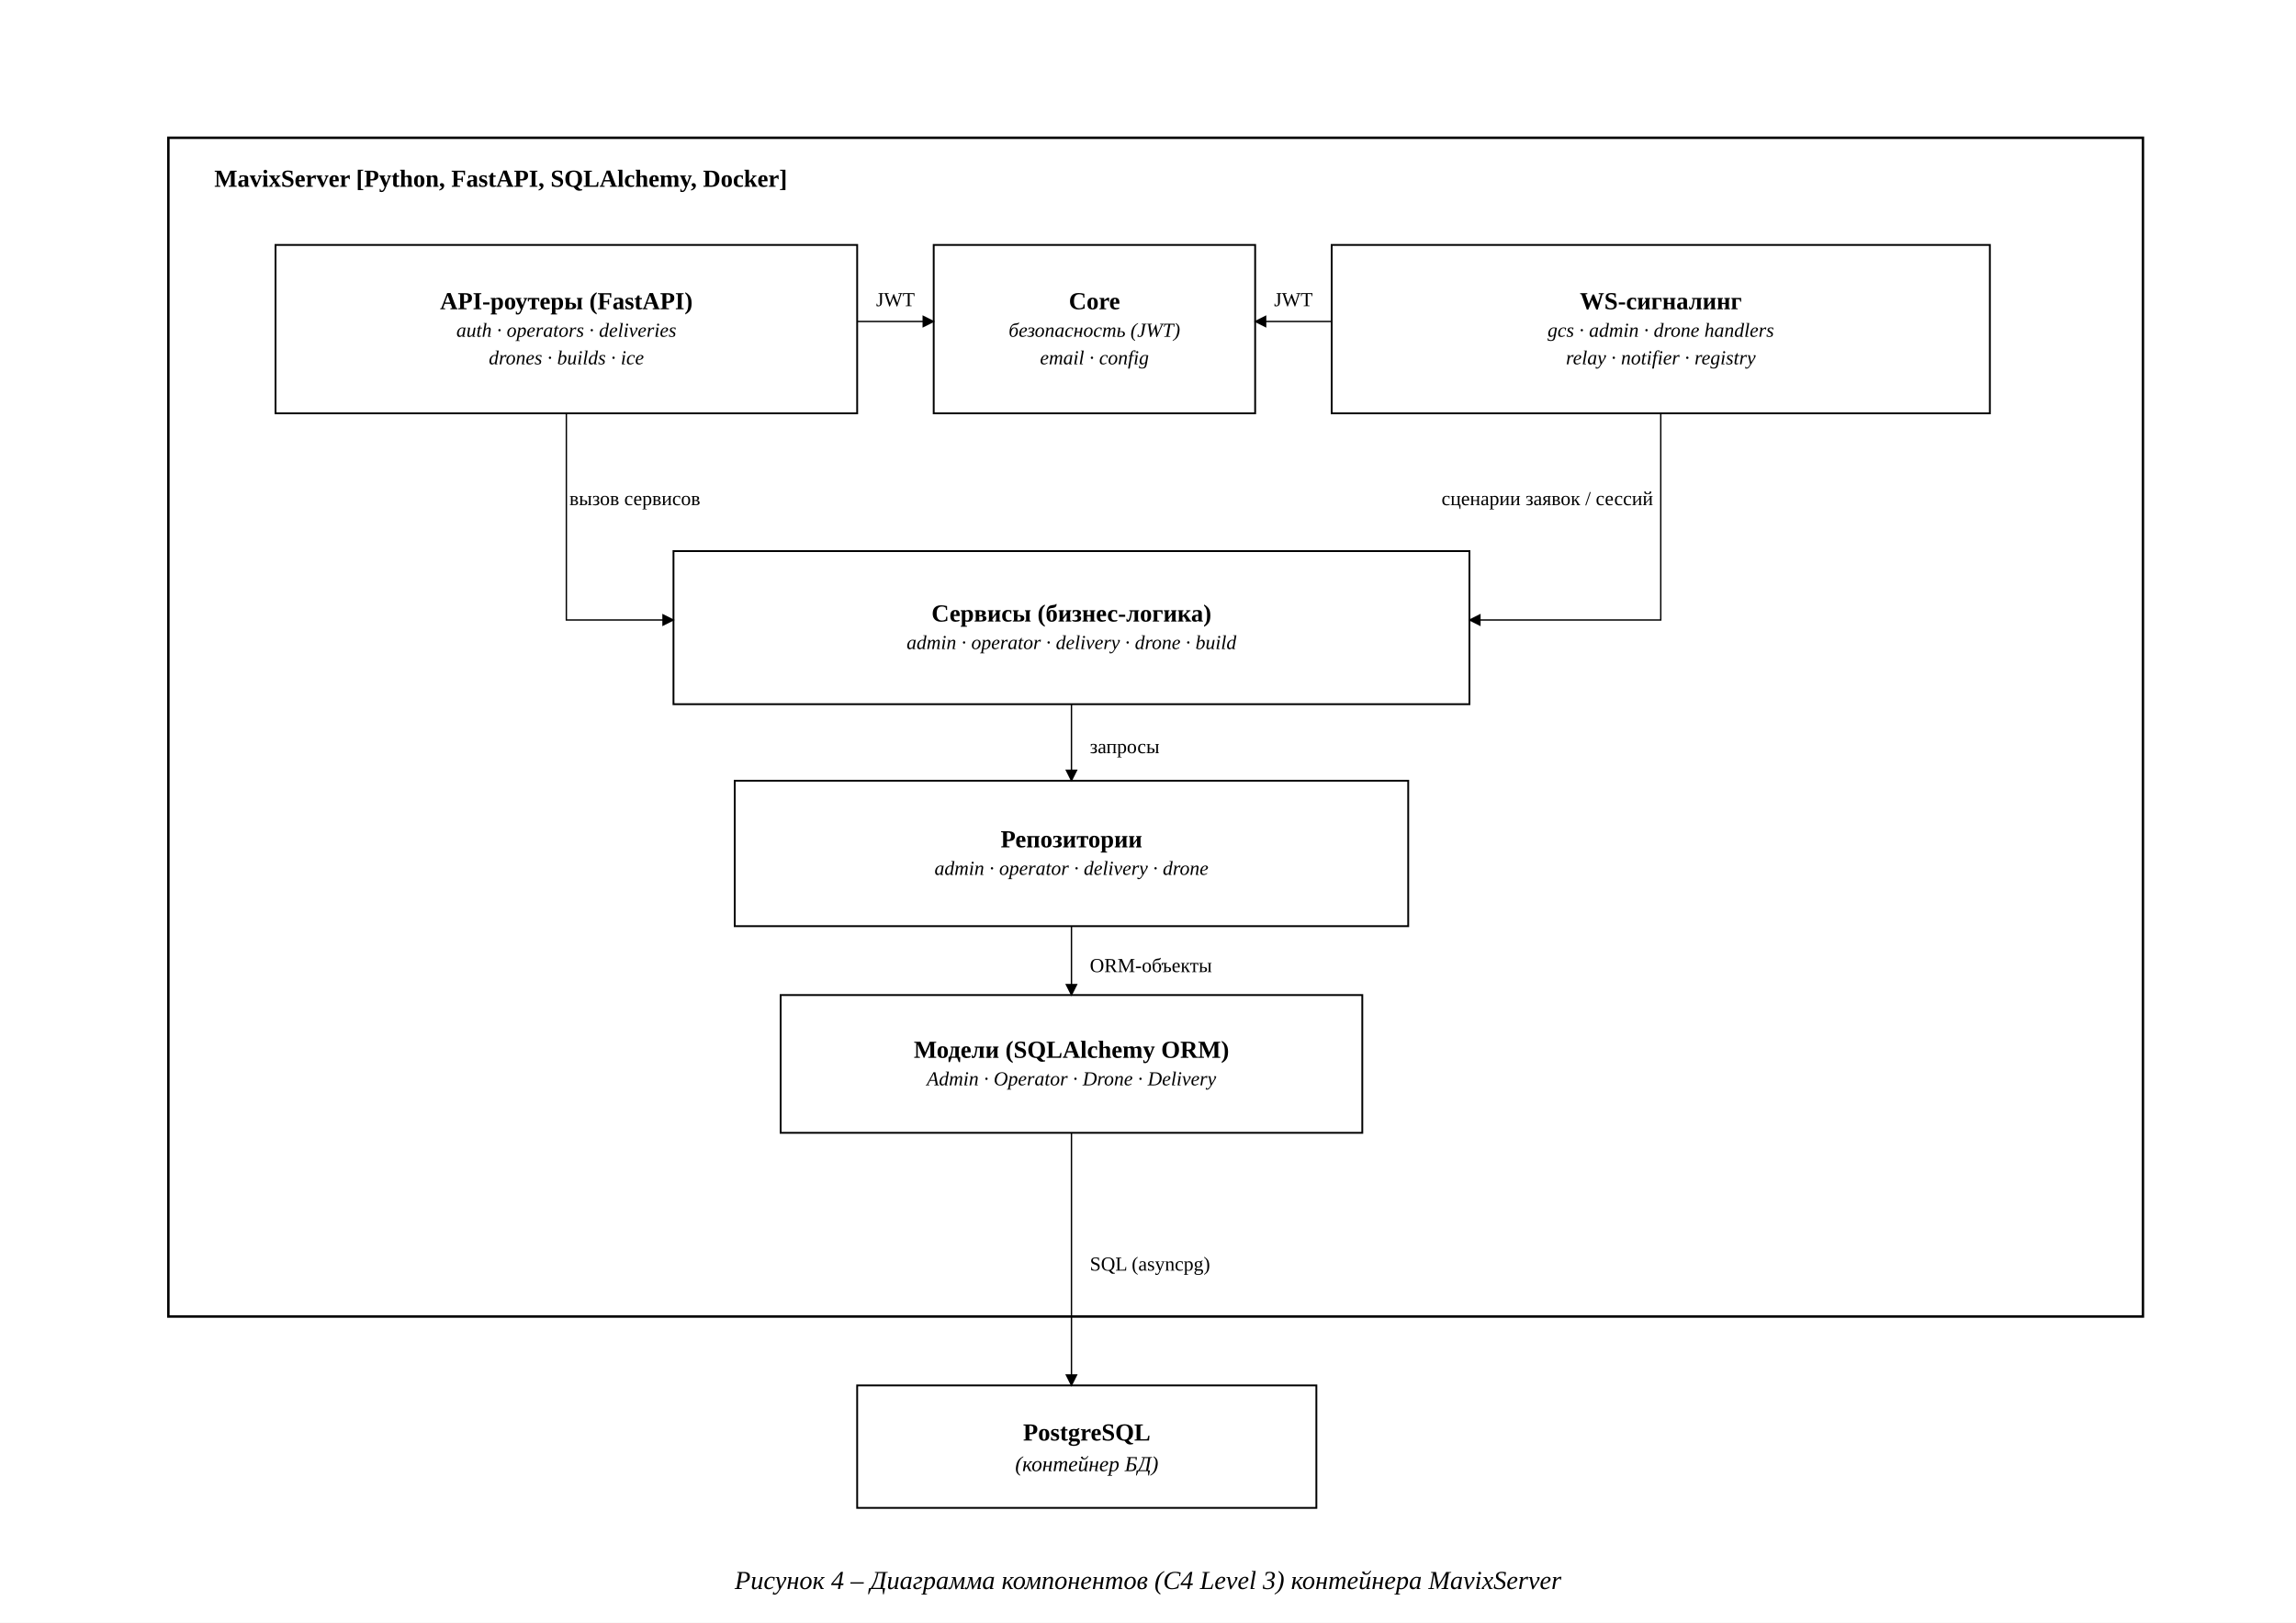
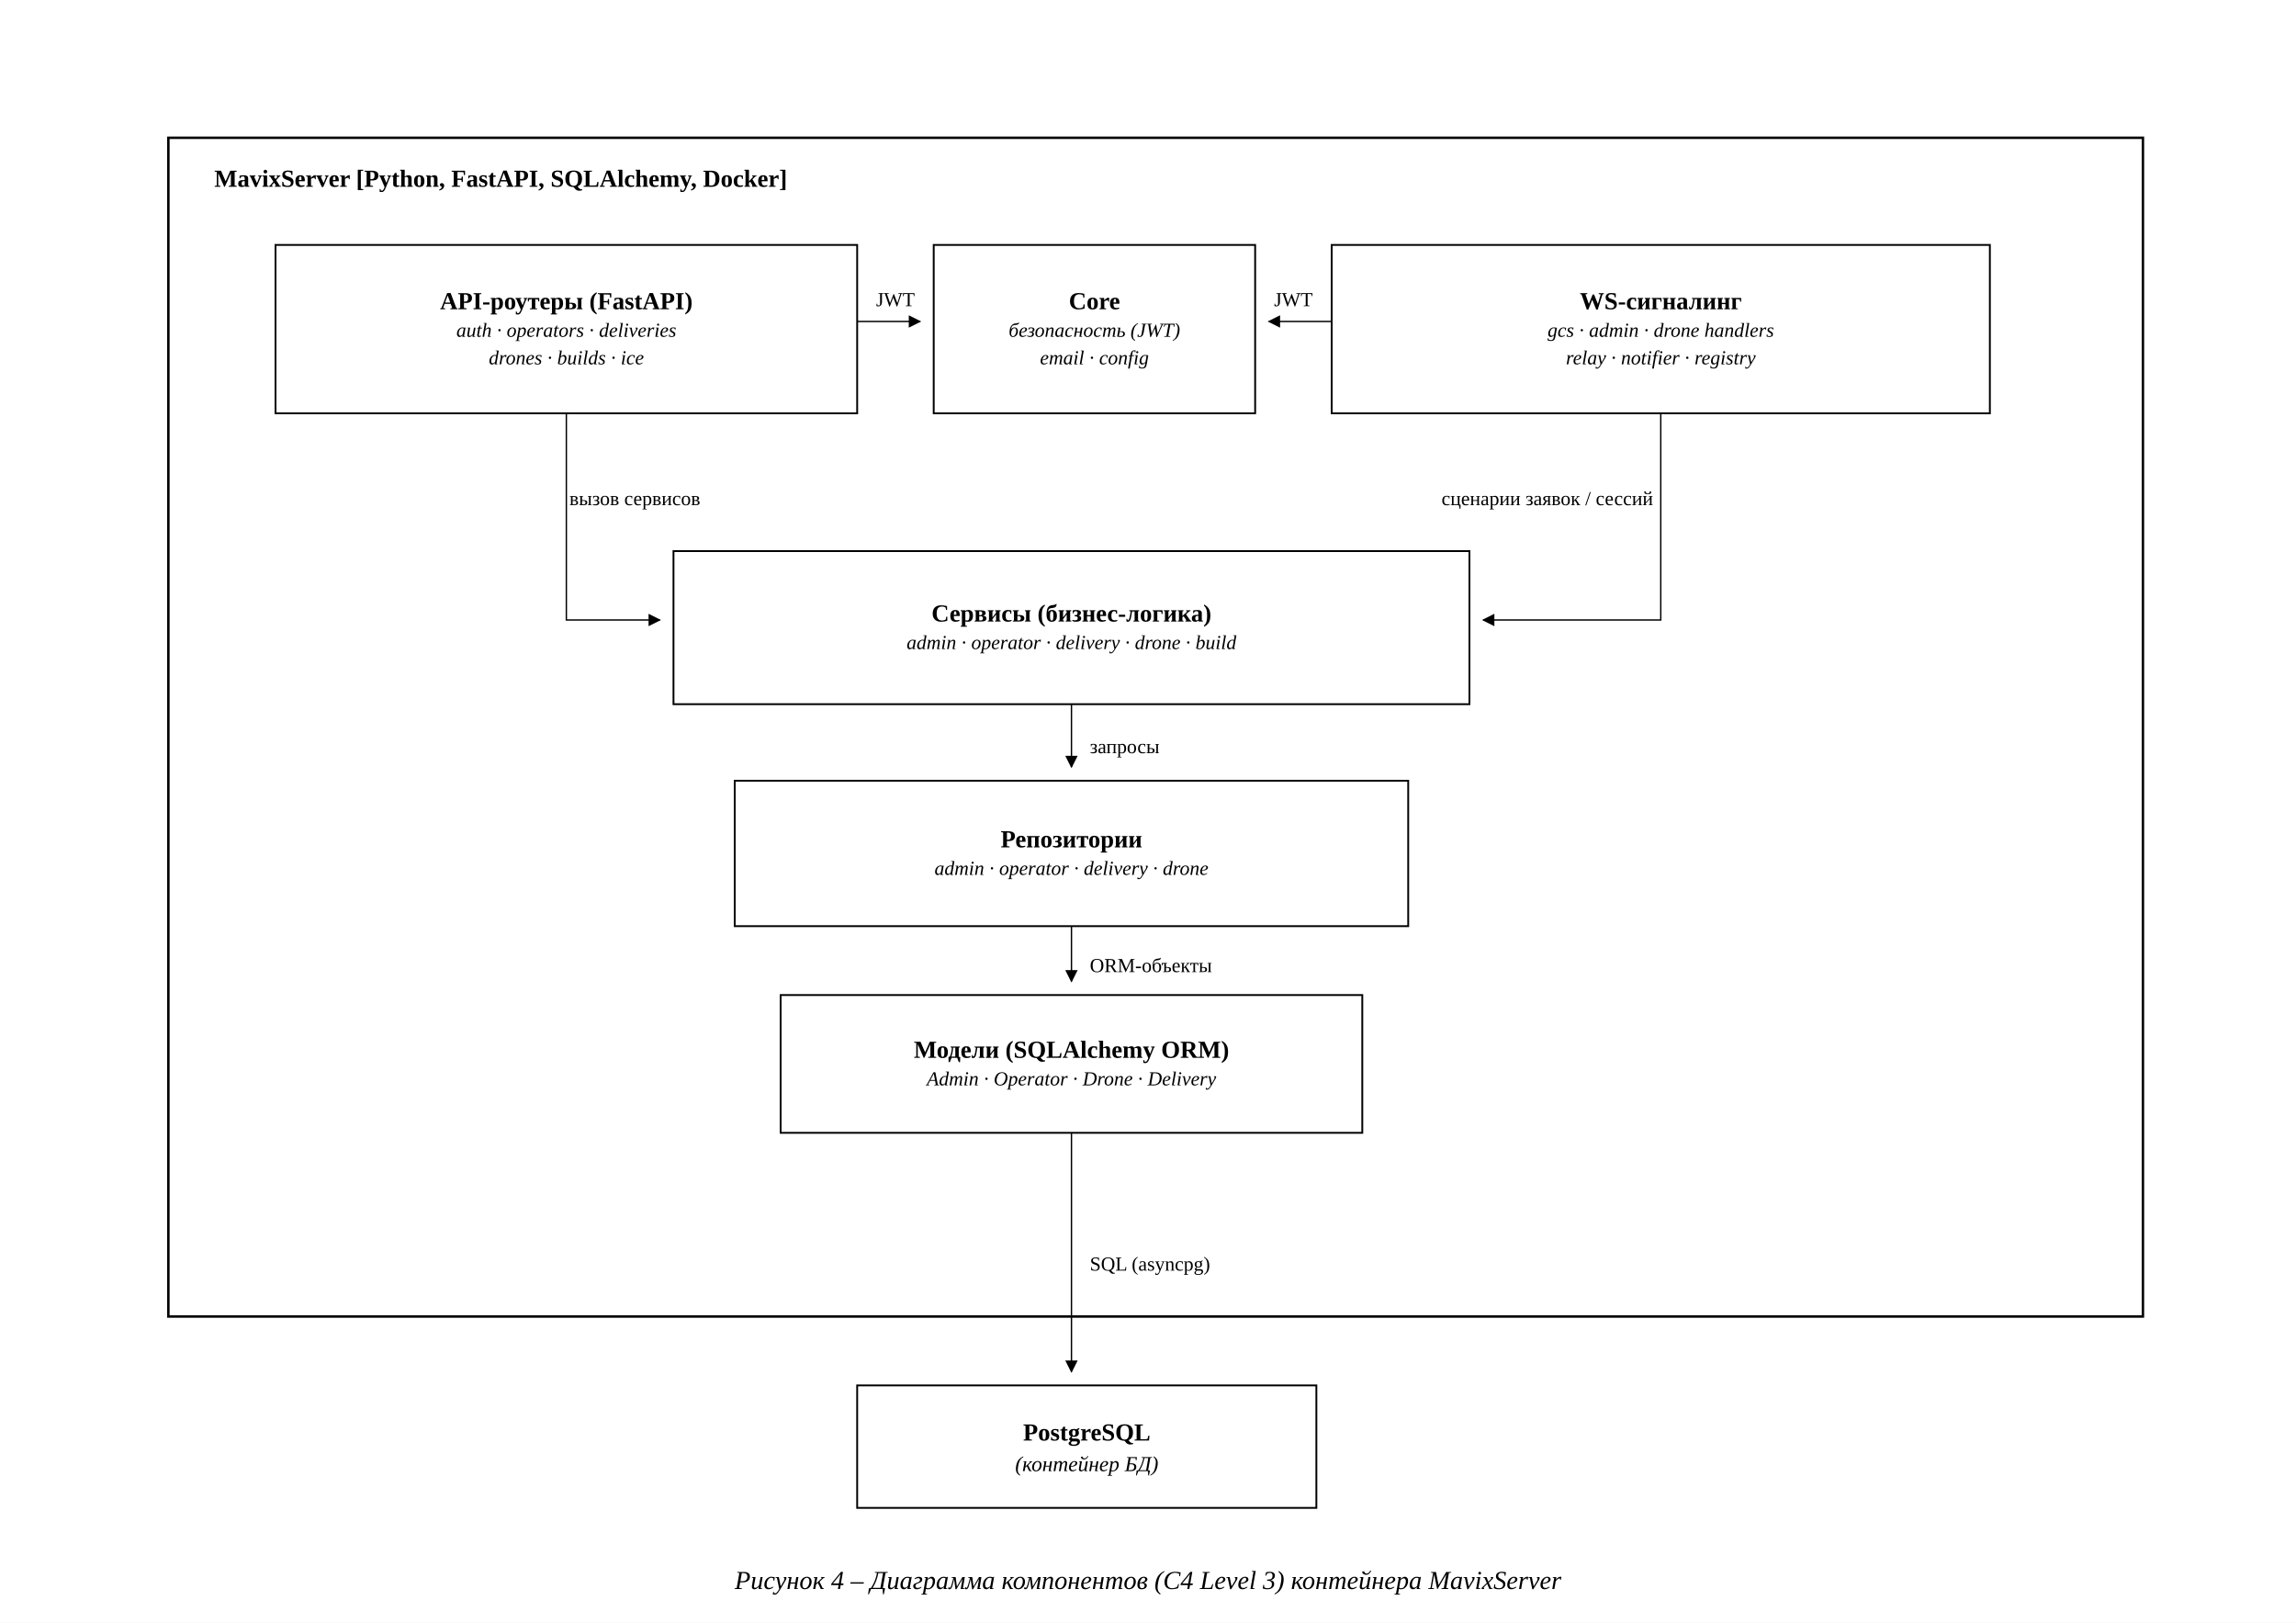
<svg xmlns="http://www.w3.org/2000/svg" width="1500" height="1060" viewBox="0 0 1500 1060" font-family="Liberation Serif, Times New Roman, serif">
  <rect width="1500" height="1060" fill="#fff" />
  <defs>
    <marker id="arr" viewBox="0 0 10 10" refX="9" refY="5" markerWidth="9" markerHeight="9" orient="auto-start-reverse">
      <path d="M 0 0 L 10 5 L 0 10 z" fill="#000" />
    </marker>
    <marker id="open" viewBox="0 0 10 10" refX="10" refY="5" markerWidth="11" markerHeight="11" orient="auto">
      <path d="M 0 0 L 10 5 L 0 10" fill="none" stroke="#000" />
    </marker>
  </defs>
  <rect x="110.0" y="90.0" width="1290.0" height="770.0" stroke="#000" fill="none" stroke-width="1.6" />
  <text x="140.0" y="122.0" text-anchor="start" font-size="16" font-weight="bold">MavixServer  [Python, FastAPI, SQLAlchemy, Docker]</text>
  <rect x="180.0" y="160.0" width="380.0" height="110.0" stroke="#000" fill="none" stroke-width="1.2" />
  <text x="370.0" y="202.0" text-anchor="middle" font-size="16" font-weight="bold">API-роутеры (FastAPI)</text>
  <text x="370.0" y="220.0" text-anchor="middle" font-size="13" font-style="italic">auth · operators · deliveries</text>
  <text x="370.0" y="238.0" text-anchor="middle" font-size="13" font-style="italic">drones · builds · ice</text>
  <rect x="610.0" y="160.0" width="210.0" height="110.0" stroke="#000" fill="none" stroke-width="1.2" />
  <text x="715.0" y="202.0" text-anchor="middle" font-size="16" font-weight="bold">Core</text>
  <text x="715.0" y="220.0" text-anchor="middle" font-size="13" font-style="italic">безопасность (JWT)</text>
  <text x="715.0" y="238.0" text-anchor="middle" font-size="13" font-style="italic">email · config</text>
  <rect x="870.0" y="160.0" width="430.0" height="110.0" stroke="#000" fill="none" stroke-width="1.2" />
  <text x="1085.0" y="202.0" text-anchor="middle" font-size="16" font-weight="bold">WS-сигналинг</text>
  <text x="1085.0" y="220.0" text-anchor="middle" font-size="13" font-style="italic">gcs · admin · drone handlers</text>
  <text x="1085.0" y="238.0" text-anchor="middle" font-size="13" font-style="italic">relay · notifier · registry</text>
  <rect x="440.0" y="360.0" width="520.0" height="100.0" stroke="#000" fill="none" stroke-width="1.2" />
  <text x="700.0" y="406.0" text-anchor="middle" font-size="16" font-weight="bold">Сервисы (бизнес-логика)</text>
  <text x="700.0" y="424.0" text-anchor="middle" font-size="13" font-style="italic">admin · operator · delivery · drone · build</text>
  <rect x="480.0" y="510.0" width="440.0" height="95.0" stroke="#000" fill="none" stroke-width="1.2" />
  <text x="700.0" y="553.5" text-anchor="middle" font-size="16" font-weight="bold">Репозитории</text>
  <text x="700.0" y="571.5" text-anchor="middle" font-size="13" font-style="italic">admin · operator · delivery · drone</text>
  <rect x="510.0" y="650.0" width="380.0" height="90.0" stroke="#000" fill="none" stroke-width="1.2" />
  <text x="700.0" y="691.0" text-anchor="middle" font-size="16" font-weight="bold">Модели (SQLAlchemy ORM)</text>
  <text x="700.0" y="709.0" text-anchor="middle" font-size="13" font-style="italic">Admin · Operator · Drone · Delivery</text>
  <rect x="560.0" y="905.0" width="300.0" height="80.0" stroke="#000" fill="none" stroke-width="1.2" />
  <text x="710.0" y="941.0" text-anchor="middle" font-size="16" font-weight="bold">PostgreSQL</text>
  <text x="710.0" y="961.0" text-anchor="middle" font-size="14" font-style="italic">(контейнер БД)</text>
-   <polyline points="560.0,210.0 610.0,210.0" stroke="#000" fill="none" stroke-width="0.9" marker-end="url(#arr)" />
+   <polyline points="560.0,210.0 601.0,210.0" stroke="#000" fill="none" stroke-width="0.9" marker-end="url(#arr)" />
  <text x="585.0" y="200.0" text-anchor="middle" font-size="13">JWT</text>
-   <polyline points="870.0,210.0 820.0,210.0" stroke="#000" fill="none" stroke-width="0.9" marker-end="url(#arr)" />
+   <polyline points="870.0,210.0 829.0,210.0" stroke="#000" fill="none" stroke-width="0.9" marker-end="url(#arr)" />
  <text x="845.0" y="200.0" text-anchor="middle" font-size="13">JWT</text>
-   <polyline points="370.0,270.0 370.0,405.0 440.0,405.0" stroke="#000" fill="none" stroke-width="0.9" marker-end="url(#arr)" />
+   <polyline points="370.0,270.0 370.0,405.0 431.0,405.0" stroke="#000" fill="none" stroke-width="0.9" marker-end="url(#arr)" />
  <text x="372.0" y="330.0" text-anchor="start" font-size="13">вызов сервисов</text>
-   <polyline points="1085.0,270.0 1085.0,405.0 960.0,405.0" stroke="#000" fill="none" stroke-width="0.9" marker-end="url(#arr)" />
+   <polyline points="1085.0,270.0 1085.0,405.0 969.0,405.0" stroke="#000" fill="none" stroke-width="0.9" marker-end="url(#arr)" />
  <text x="1080.0" y="330.0" text-anchor="end" font-size="13">сценарии заявок / сессий</text>
-   <polyline points="700.0,460.0 700.0,510.0" stroke="#000" fill="none" stroke-width="0.9" marker-end="url(#arr)" />
+   <polyline points="700.0,460.0 700.0,501.0" stroke="#000" fill="none" stroke-width="0.9" marker-end="url(#arr)" />
  <text x="712.0" y="492.0" text-anchor="start" font-size="13">запросы</text>
-   <polyline points="700.0,605.0 700.0,650.0" stroke="#000" fill="none" stroke-width="0.9" marker-end="url(#arr)" />
+   <polyline points="700.0,605.0 700.0,641.0" stroke="#000" fill="none" stroke-width="0.9" marker-end="url(#arr)" />
  <text x="712.0" y="635.0" text-anchor="start" font-size="13">ORM-объекты</text>
-   <polyline points="700.0,740.0 700.0,905.0" stroke="#000" fill="none" stroke-width="0.9" marker-end="url(#arr)" />
+   <polyline points="700.0,740.0 700.0,896.0" stroke="#000" fill="none" stroke-width="0.9" marker-end="url(#arr)" />
  <text x="712.0" y="830.0" text-anchor="start" font-size="13">SQL (asyncpg)</text>
  <text x="750.0" y="1038" text-anchor="middle" font-style="italic" font-size="17">Рисунок 4 – Диаграмма компонентов (C4 Level 3) контейнера MavixServer</text>
</svg>
